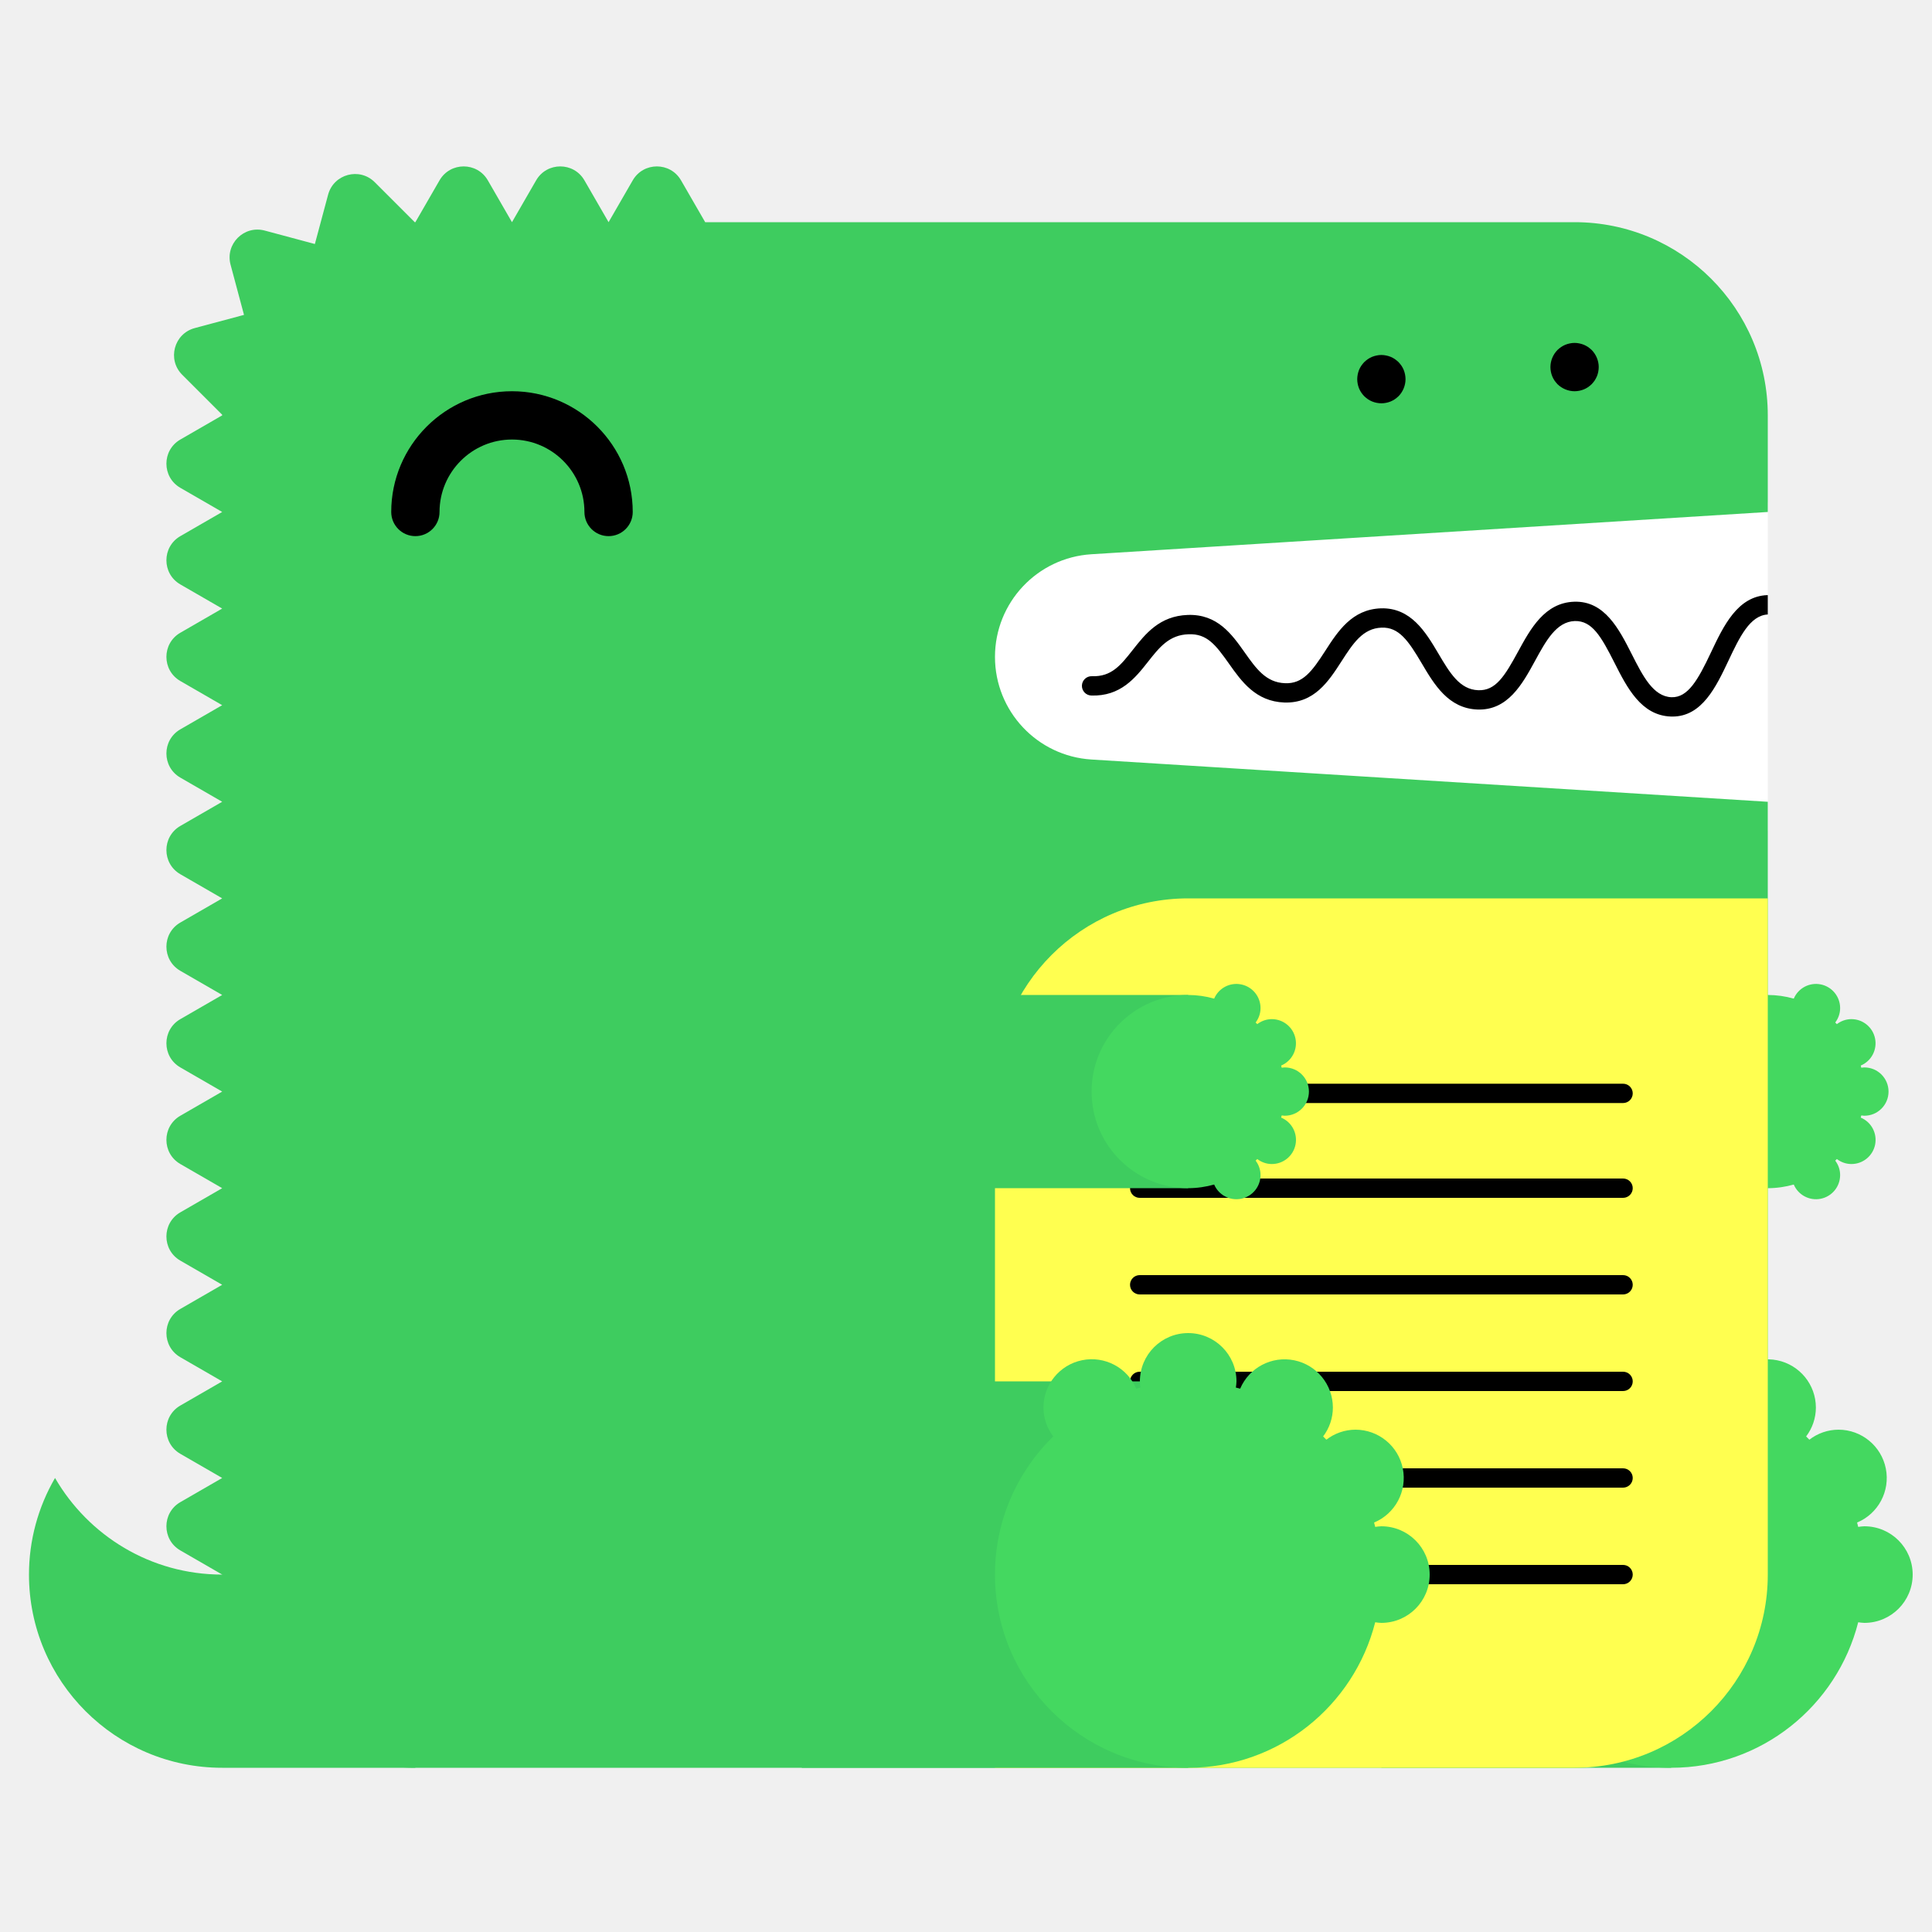
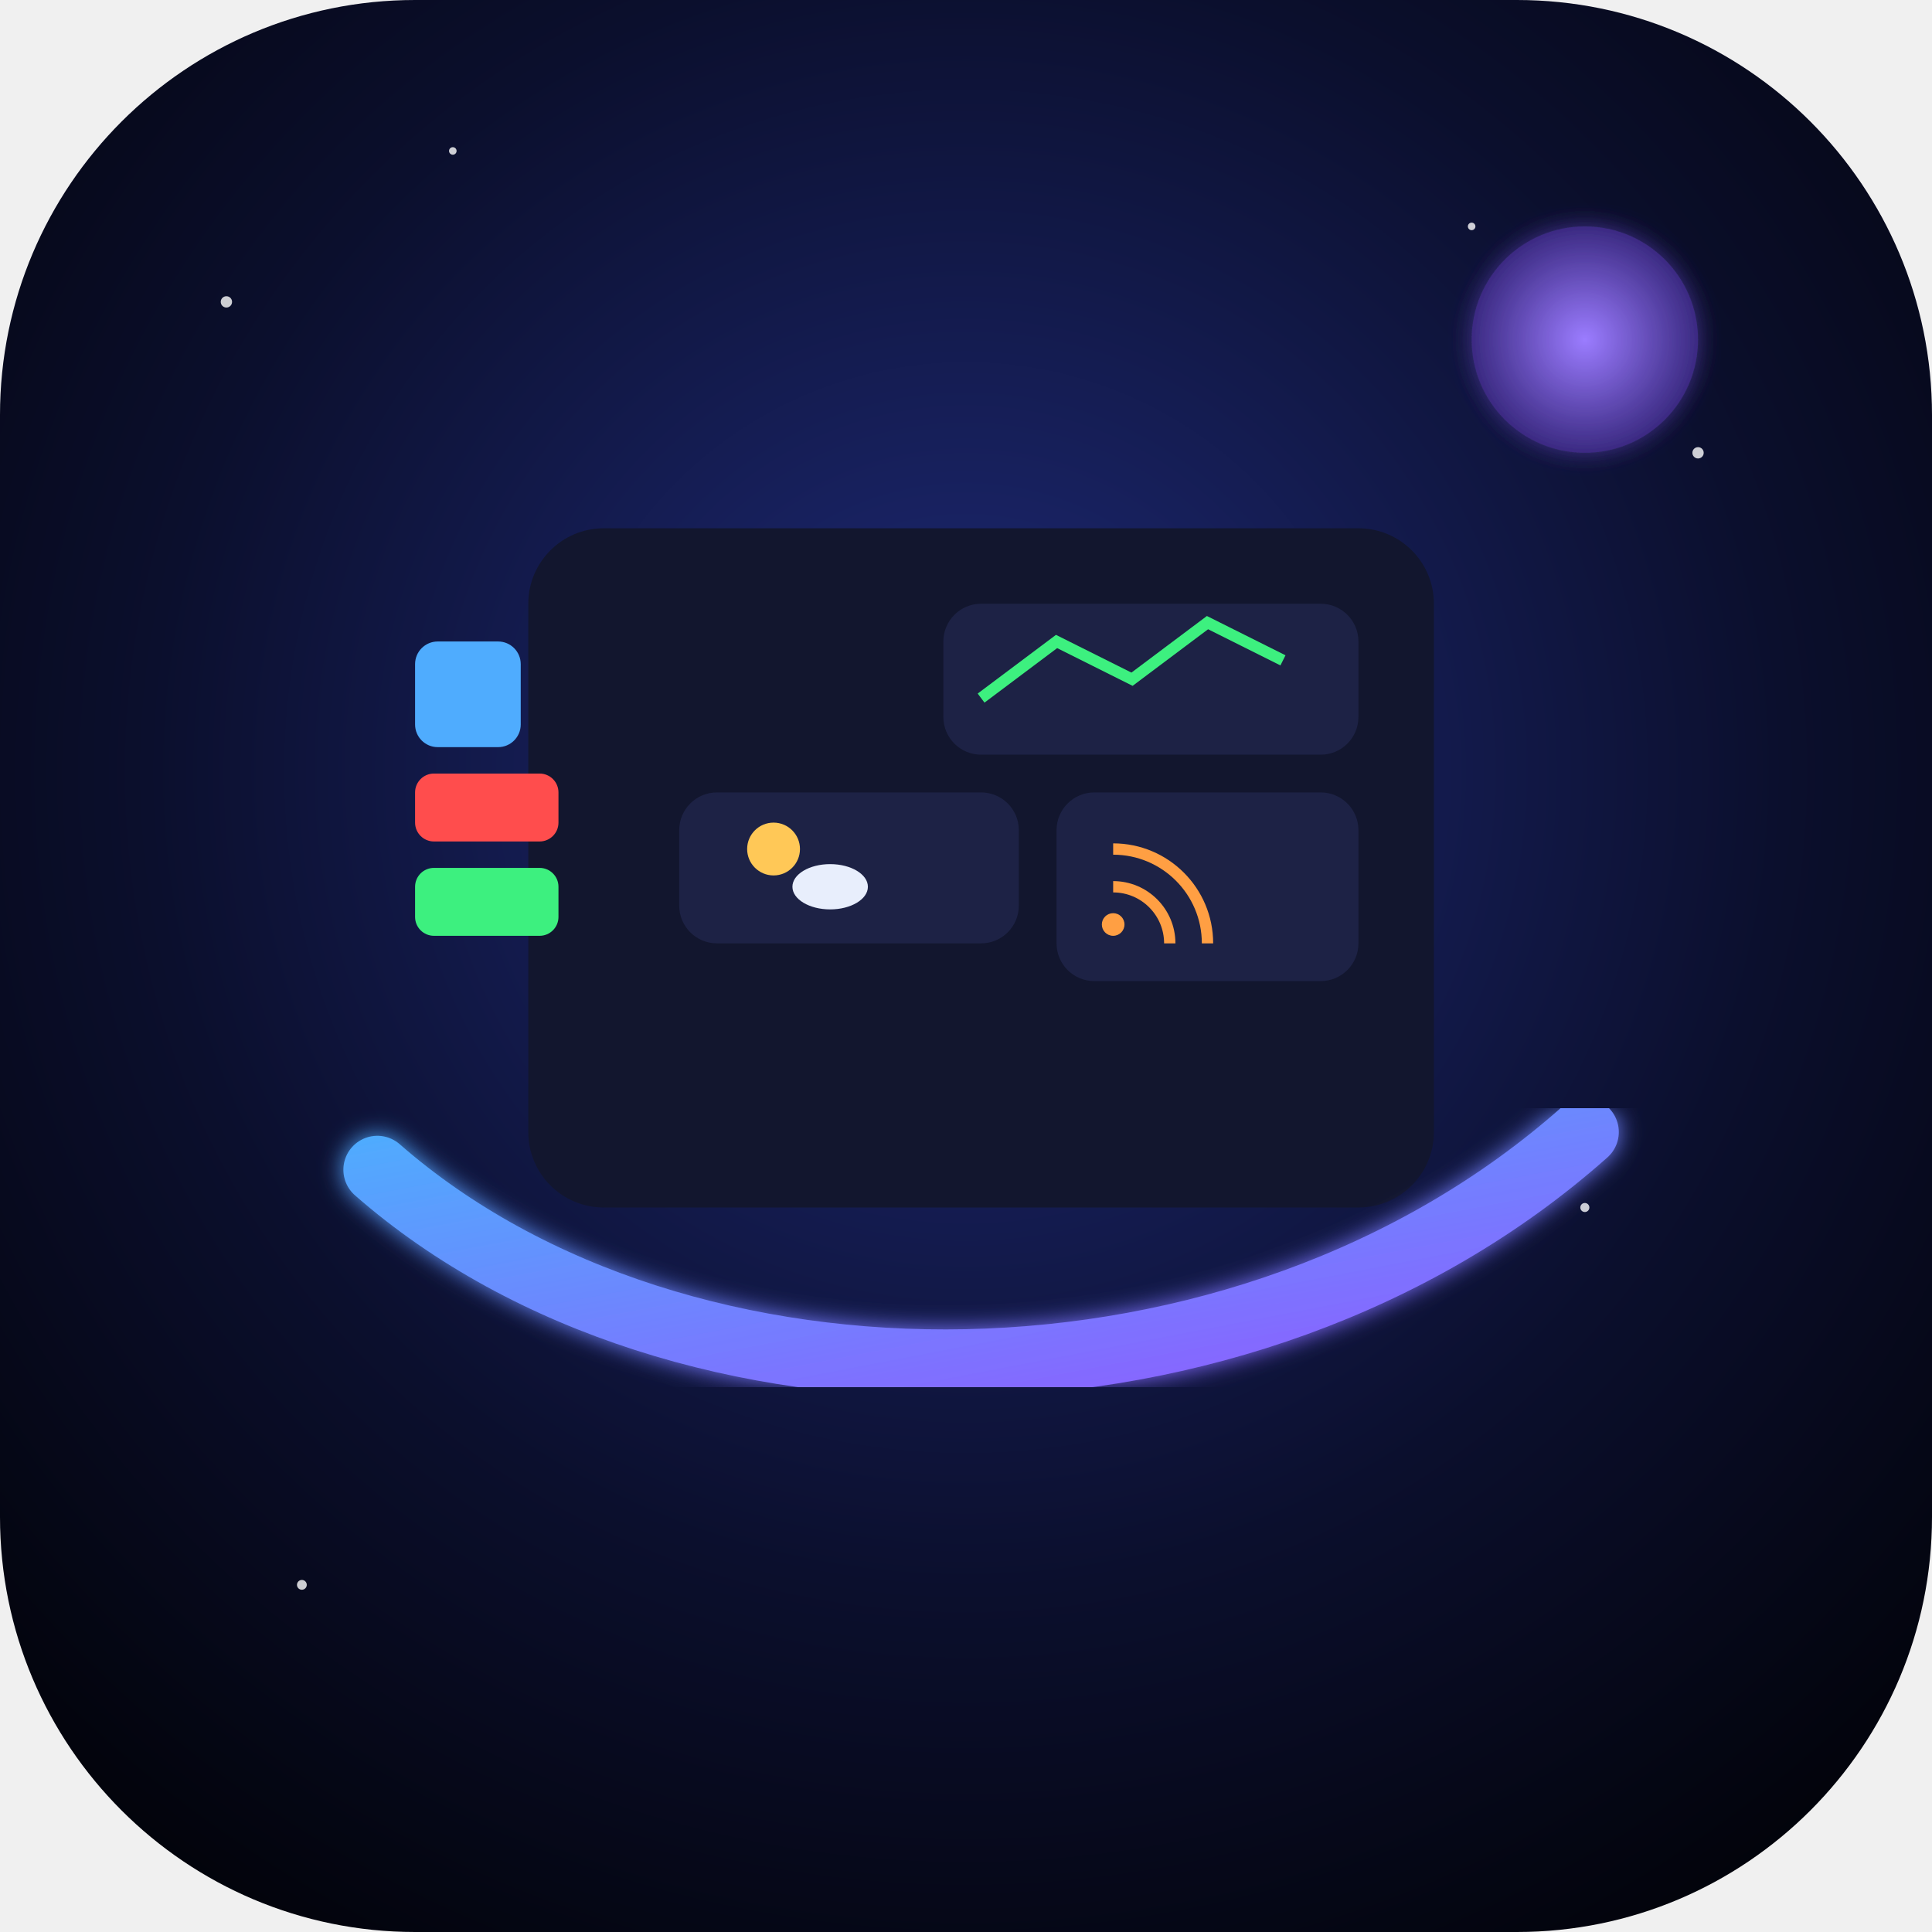
- <svg xmlns="http://www.w3.org/2000/svg" width="200" height="200" viewBox="0 0 200 200">
-   <g fill="none" fill-rule="evenodd">
-     <path fill="#FFF" d="M99 52h84v34H99z" />
-     <path d="M23 163c-7.398 0-13.843-4.027-17.303-10A19.886 19.886 0 0 0 3 163c0 11.046 8.954 20 20 20h20v-20H23z" fill="#3ECC5F" />
-     <path d="M112.98 57.376L183 53V43c0-11.046-8.954-20-20-20H73l-2.5-4.33c-1.112-1.925-3.889-1.925-5 0L63 23l-2.5-4.33c-1.111-1.925-3.889-1.925-5 0L53 23l-2.5-4.33c-1.111-1.925-3.889-1.925-5 0L43 23c-.022 0-.042.003-.065.003l-4.142-4.141c-1.57-1.571-4.252-.853-4.828 1.294l-1.369 5.104-5.192-1.392c-2.148-.575-4.111 1.389-3.535 3.536l1.39 5.193-5.102 1.367c-2.148.576-2.867 3.259-1.296 4.83l4.142 4.142c0 .021-.003.042-.003.064l-4.33 2.5c-1.925 1.111-1.925 3.889 0 5L23 53l-4.33 2.5c-1.925 1.111-1.925 3.889 0 5L23 63l-4.33 2.5c-1.925 1.111-1.925 3.889 0 5L23 73l-4.33 2.5c-1.925 1.111-1.925 3.889 0 5L23 83l-4.33 2.5c-1.925 1.111-1.925 3.889 0 5L23 93l-4.33 2.5c-1.925 1.111-1.925 3.889 0 5L23 103l-4.33 2.5c-1.925 1.111-1.925 3.889 0 5L23 113l-4.33 2.5c-1.925 1.111-1.925 3.889 0 5L23 123l-4.33 2.5c-1.925 1.111-1.925 3.889 0 5L23 133l-4.33 2.5c-1.925 1.111-1.925 3.889 0 5L23 143l-4.33 2.5c-1.925 1.111-1.925 3.889 0 5L23 153l-4.33 2.5c-1.925 1.111-1.925 3.889 0 5L23 163c0 11.046 8.954 20 20 20h120c11.046 0 20-8.954 20-20V83l-70.02-4.376A10.645 10.645 0 0 1 103 68c0-5.621 4.37-10.273 9.98-10.624" fill="#3ECC5F" />
-     <path fill="#3ECC5F" d="M143 183h30v-40h-30z" />
-     <path d="M193 158c-.219 0-.428.037-.639.064-.038-.15-.074-.301-.116-.451A5 5 0 0 0 190.32 148a4.96 4.96 0 0 0-3.016 1.036 26.531 26.531 0 0 0-.335-.336 4.955 4.955 0 0 0 1.011-2.987 5 5 0 0 0-9.599-1.959c-.148-.042-.297-.077-.445-.115.027-.211.064-.42.064-.639a5 5 0 0 0-5-5 5 5 0 0 0-5 5c0 .219.037.428.064.639-.148.038-.297.073-.445.115a4.998 4.998 0 0 0-9.599 1.959c0 1.125.384 2.151 1.011 2.987-3.717 3.632-6.031 8.693-6.031 14.3 0 11.046 8.954 20 20 20 9.339 0 17.16-6.41 19.361-15.064.211.027.42.064.639.064a5 5 0 0 0 5-5 5 5 0 0 0-5-5" fill="#44D860" />
-     <path fill="#3ECC5F" d="M153 123h30v-20h-30z" />
-     <path d="M193 115.5a2.5 2.5 0 1 0 0-5c-.109 0-.214.019-.319.032-.02-.075-.037-.15-.058-.225a2.501 2.501 0 0 0-.963-4.807c-.569 0-1.088.197-1.508.518a6.653 6.653 0 0 0-.168-.168c.314-.417.506-.931.506-1.494a2.5 2.5 0 0 0-4.8-.979A9.987 9.987 0 0 0 183 103c-5.522 0-10 4.478-10 10s4.478 10 10 10c.934 0 1.833-.138 2.69-.377a2.5 2.5 0 0 0 4.8-.979c0-.563-.192-1.077-.506-1.494.057-.055.113-.111.168-.168.42.321.939.518 1.508.518a2.5 2.5 0 0 0 .963-4.807c.021-.074.038-.15.058-.225.105.013.21.032.319.032" fill="#44D860" />
-     <path d="M63 55.5a2.5 2.5 0 0 1-2.5-2.5c0-4.136-3.364-7.5-7.5-7.5s-7.5 3.364-7.5 7.5a2.5 2.5 0 1 1-5 0c0-6.893 5.607-12.5 12.5-12.5S65.5 46.107 65.5 53a2.5 2.5 0 0 1-2.5 2.5" fill="#000" />
-     <path d="M103 183h60c11.046 0 20-8.954 20-20V93h-60c-11.046 0-20 8.954-20 20v70z" fill="#FFFF50" />
-     <path d="M168.02 124h-50.04a1 1 0 1 1 0-2h50.04a1 1 0 1 1 0 2m0 20h-50.04a1 1 0 1 1 0-2h50.04a1 1 0 1 1 0 2m0 20h-50.04a1 1 0 1 1 0-2h50.04a1 1 0 1 1 0 2m0-49.814h-50.04a1 1 0 1 1 0-2h50.04a1 1 0 1 1 0 2m0 19.814h-50.04a1 1 0 1 1 0-2h50.04a1 1 0 1 1 0 2m0 20h-50.04a1 1 0 1 1 0-2h50.04a1 1 0 1 1 0 2M183 61.611c-.012 0-.022-.006-.034-.005-3.09.105-4.552 3.196-5.842 5.923-1.346 2.85-2.387 4.703-4.093 4.647-1.889-.068-2.969-2.202-4.113-4.46-1.314-2.594-2.814-5.536-5.963-5.426-3.046.104-4.513 2.794-5.807 5.167-1.377 2.528-2.314 4.065-4.121 3.994-1.927-.07-2.951-1.805-4.136-3.813-1.321-2.236-2.848-4.75-5.936-4.664-2.994.103-4.465 2.385-5.763 4.4-1.373 2.13-2.335 3.428-4.165 3.351-1.973-.07-2.992-1.51-4.171-3.177-1.324-1.873-2.816-3.993-5.895-3.89-2.928.1-4.399 1.97-5.696 3.618-1.232 1.564-2.194 2.802-4.229 2.724a1 1 0 0 0-.072 2c3.017.101 4.545-1.8 5.872-3.487 1.177-1.496 2.193-2.787 4.193-2.855 1.926-.082 2.829 1.115 4.195 3.045 1.297 1.834 2.769 3.914 5.731 4.021 3.103.104 4.596-2.215 5.918-4.267 1.182-1.834 2.202-3.417 4.15-3.484 1.793-.067 2.769 1.35 4.145 3.681 1.297 2.197 2.766 4.686 5.787 4.796 3.125.108 4.634-2.62 5.949-5.035 1.139-2.088 2.214-4.06 4.119-4.126 1.793-.042 2.728 1.595 4.111 4.33 1.292 2.553 2.757 5.445 5.825 5.556l.169.003c3.064 0 4.518-3.075 5.805-5.794 1.139-2.41 2.217-4.68 4.067-4.773v-2z" fill="#000" />
-     <path fill="#3ECC5F" d="M83 183h40v-40H83z" />
-     <path d="M143 158c-.219 0-.428.037-.639.064-.038-.15-.074-.301-.116-.451A5 5 0 0 0 140.32 148a4.96 4.96 0 0 0-3.016 1.036 26.531 26.531 0 0 0-.335-.336 4.955 4.955 0 0 0 1.011-2.987 5 5 0 0 0-9.599-1.959c-.148-.042-.297-.077-.445-.115.027-.211.064-.42.064-.639a5 5 0 0 0-5-5 5 5 0 0 0-5 5c0 .219.037.428.064.639-.148.038-.297.073-.445.115a4.998 4.998 0 0 0-9.599 1.959c0 1.125.384 2.151 1.011 2.987-3.717 3.632-6.031 8.693-6.031 14.3 0 11.046 8.954 20 20 20 9.339 0 17.16-6.41 19.361-15.064.211.027.42.064.639.064a5 5 0 0 0 5-5 5 5 0 0 0-5-5" fill="#44D860" />
-     <path fill="#3ECC5F" d="M83 123h40v-20H83z" />
-     <path d="M133 115.5a2.5 2.5 0 1 0 0-5c-.109 0-.214.019-.319.032-.02-.075-.037-.15-.058-.225a2.501 2.501 0 0 0-.963-4.807c-.569 0-1.088.197-1.508.518a6.653 6.653 0 0 0-.168-.168c.314-.417.506-.931.506-1.494a2.5 2.5 0 0 0-4.8-.979A9.987 9.987 0 0 0 123 103c-5.522 0-10 4.478-10 10s4.478 10 10 10c.934 0 1.833-.138 2.69-.377a2.5 2.5 0 0 0 4.8-.979c0-.563-.192-1.077-.506-1.494.057-.055.113-.111.168-.168.42.321.939.518 1.508.518a2.5 2.5 0 0 0 .963-4.807c.021-.074.038-.15.058-.225.105.013.21.032.319.032" fill="#44D860" />
-     <path d="M143 41.75c-.16 0-.33-.02-.49-.05a2.52 2.52 0 0 1-.47-.14c-.15-.06-.29-.14-.431-.23-.13-.09-.259-.2-.38-.31-.109-.12-.219-.24-.309-.38s-.17-.28-.231-.43a2.619 2.619 0 0 1-.189-.96c0-.16.02-.33.05-.49.03-.16.08-.31.139-.47.061-.15.141-.29.231-.43.09-.13.2-.26.309-.38.121-.11.25-.22.38-.31.141-.09.281-.17.431-.23.149-.06.31-.11.47-.14.32-.07.65-.07.98 0 .159.03.32.08.47.14.149.06.29.14.43.23.13.09.259.2.38.31.11.12.22.25.31.38.09.14.17.28.23.43.06.16.11.31.14.47.029.16.05.33.05.49 0 .66-.271 1.31-.73 1.77-.121.11-.25.22-.38.31-.14.09-.281.17-.43.23a2.565 2.565 0 0 1-.96.19m20-1.25c-.66 0-1.3-.27-1.771-.73a3.802 3.802 0 0 1-.309-.38c-.09-.14-.17-.28-.231-.43a2.619 2.619 0 0 1-.189-.96c0-.66.27-1.3.729-1.77.121-.11.25-.22.38-.31.141-.09.281-.17.431-.23.149-.06.31-.11.47-.14.32-.07.66-.07.98 0 .159.03.32.08.47.14.149.06.29.14.43.23.13.09.259.2.38.31.459.47.73 1.11.73 1.77 0 .16-.021.33-.05.49-.03.16-.08.32-.14.47-.07.15-.14.29-.23.43-.09.13-.2.26-.31.38-.121.11-.25.22-.38.31-.14.09-.281.17-.43.23a2.565 2.565 0 0 1-.96.19" fill="#000" />
+ <svg xmlns="http://www.w3.org/2000/svg" width="512" height="512" viewBox="0 0 512 512">
+   <defs>
+     <radialGradient id="spaceGrad" cx="50%" cy="40%" r="70%">
+       <stop offset="0%" stop-color="#1e2a78" />
+       <stop offset="60%" stop-color="#0b0f2d" />
+       <stop offset="100%" stop-color="#02030a" />
+     </radialGradient>
+     <linearGradient id="swooshGrad" x1="0%" y1="0%" x2="100%" y2="100%">
+       <stop offset="0%" stop-color="#4facfe" />
+       <stop offset="100%" stop-color="#8f5cff" />
+     </linearGradient>
+     <radialGradient id="planetGrad">
+       <stop offset="0%" stop-color="#9b7cff" />
+       <stop offset="100%" stop-color="#3b2a82" />
+     </radialGradient>
+     <filter id="glow">
+       <feGaussianBlur stdDeviation="3" result="coloredBlur" />
+       <feMerge>
+         <feMergeNode in="coloredBlur" />
+         <feMergeNode in="SourceGraphic" />
+       </feMerge>
+     </filter>
+   </defs>
+   <rect x="0" y="0" width="512" height="512" rx="110" fill="url(#spaceGrad)" />
+   <g fill="white" opacity="0.8">
+     <circle cx="60" cy="80" r="1.5" />
+     <circle cx="120" cy="40" r="1" />
+     <circle cx="450" cy="120" r="1.5" />
+     <circle cx="390" cy="60" r="1" />
+     <circle cx="420" cy="320" r="1.2" />
+     <circle cx="80" cy="420" r="1.3" />
  </g>
+   <circle cx="420" cy="90" r="30" fill="url(#planetGrad)" filter="url(#glow)" />
+   <rect x="140" y="140" width="240" height="180" rx="20" fill="#12162e" />
+   <rect x="250" y="160" width="110" height="40" rx="10" fill="#1d2245" />
+   <polyline points="260,185 280,170 300,180 320,165 340,175" fill="none" stroke="#3df07f" stroke-width="3" />
+   <rect x="180" y="210" width="90" height="40" rx="10" fill="#1d2245" />
+   <circle cx="205" cy="225" r="7" fill="#ffc857" />
+   <ellipse cx="220" cy="235" rx="10" ry="6" fill="#e8eefc" />
+   <rect x="280" y="210" width="80" height="50" rx="10" fill="#1d2245" />
+   <circle cx="295" cy="245" r="3" fill="#ff9f43" />
+   <path d="M295 235 A15 15 0 0 1 310 250" stroke="#ff9f43" stroke-width="3" fill="none" />
+   <path d="M295 225 A25 25 0 0 1 320 250" stroke="#ff9f43" stroke-width="3" fill="none" />
+   <rect x="110" y="170" width="28" height="28" rx="6" fill="#4facfe" />
+   <rect x="110" y="205" width="38" height="18" rx="5" fill="#ff4d4d" />
+   <rect x="110" y="230" width="38" height="18" rx="5" fill="#3df07f" />
+   <path d="M100 310 C180 380, 330 380, 420 300" stroke="url(#swooshGrad)" stroke-width="18" fill="none" stroke-linecap="round" filter="url(#glow)" />
</svg>
